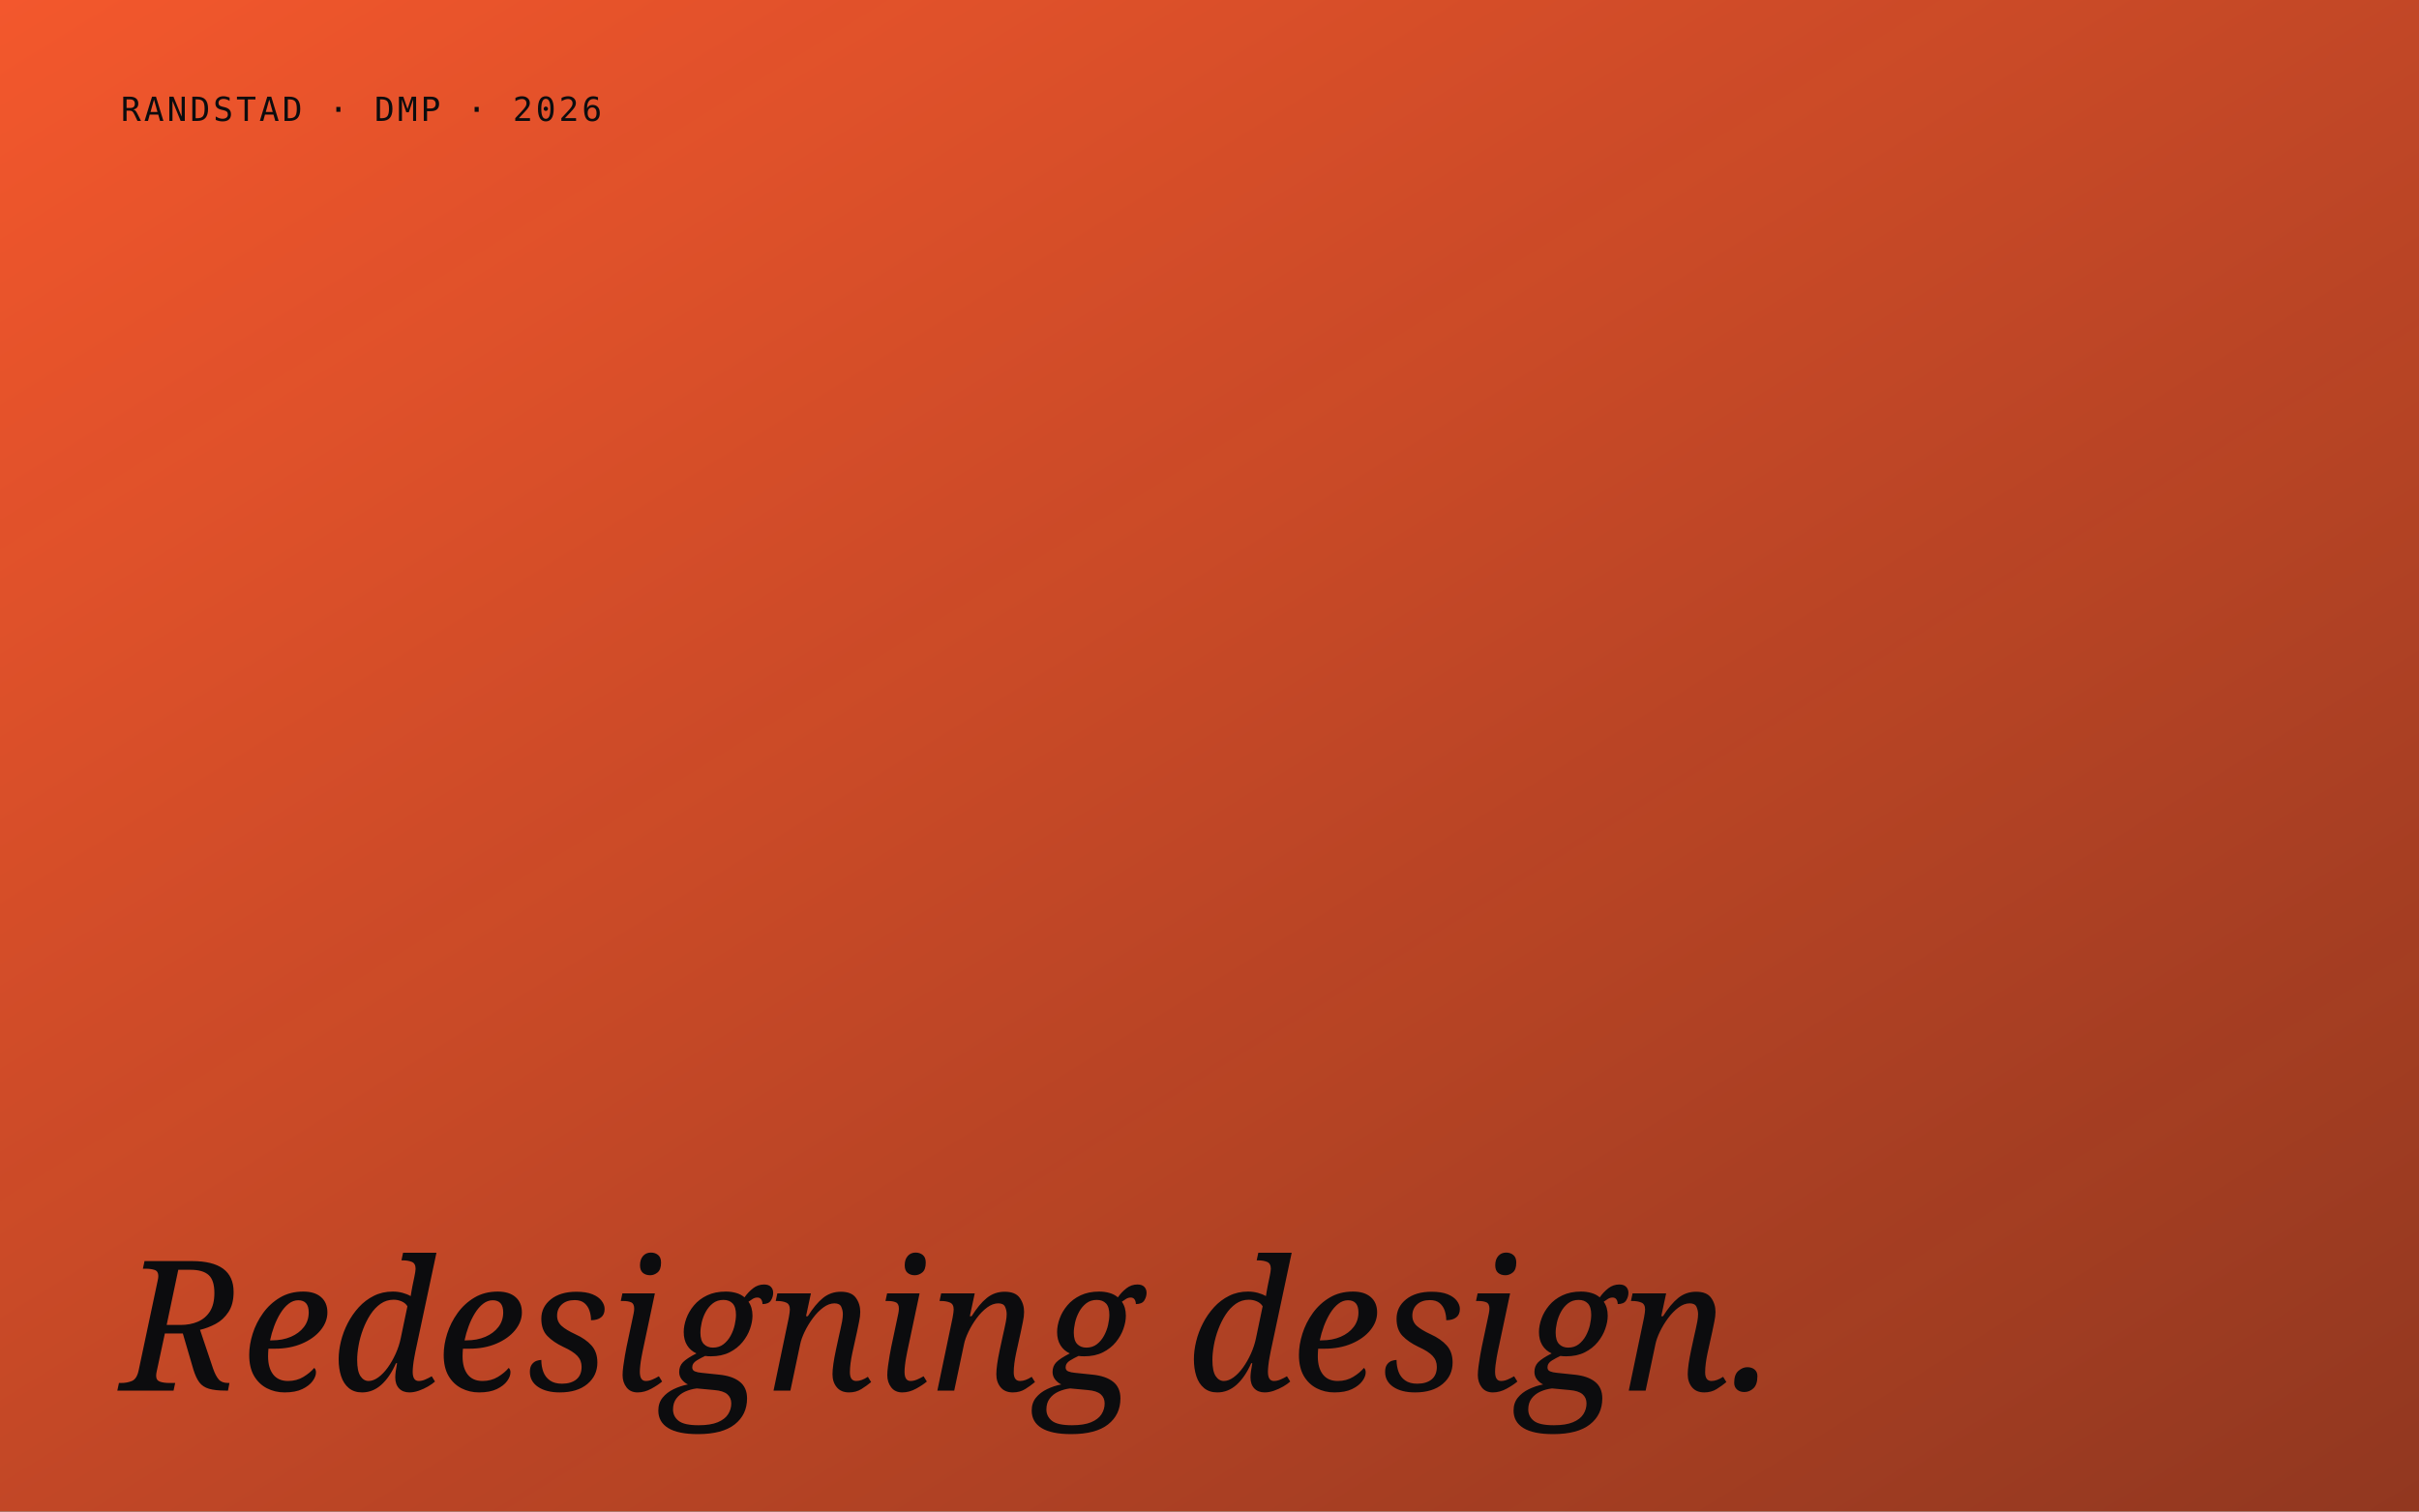
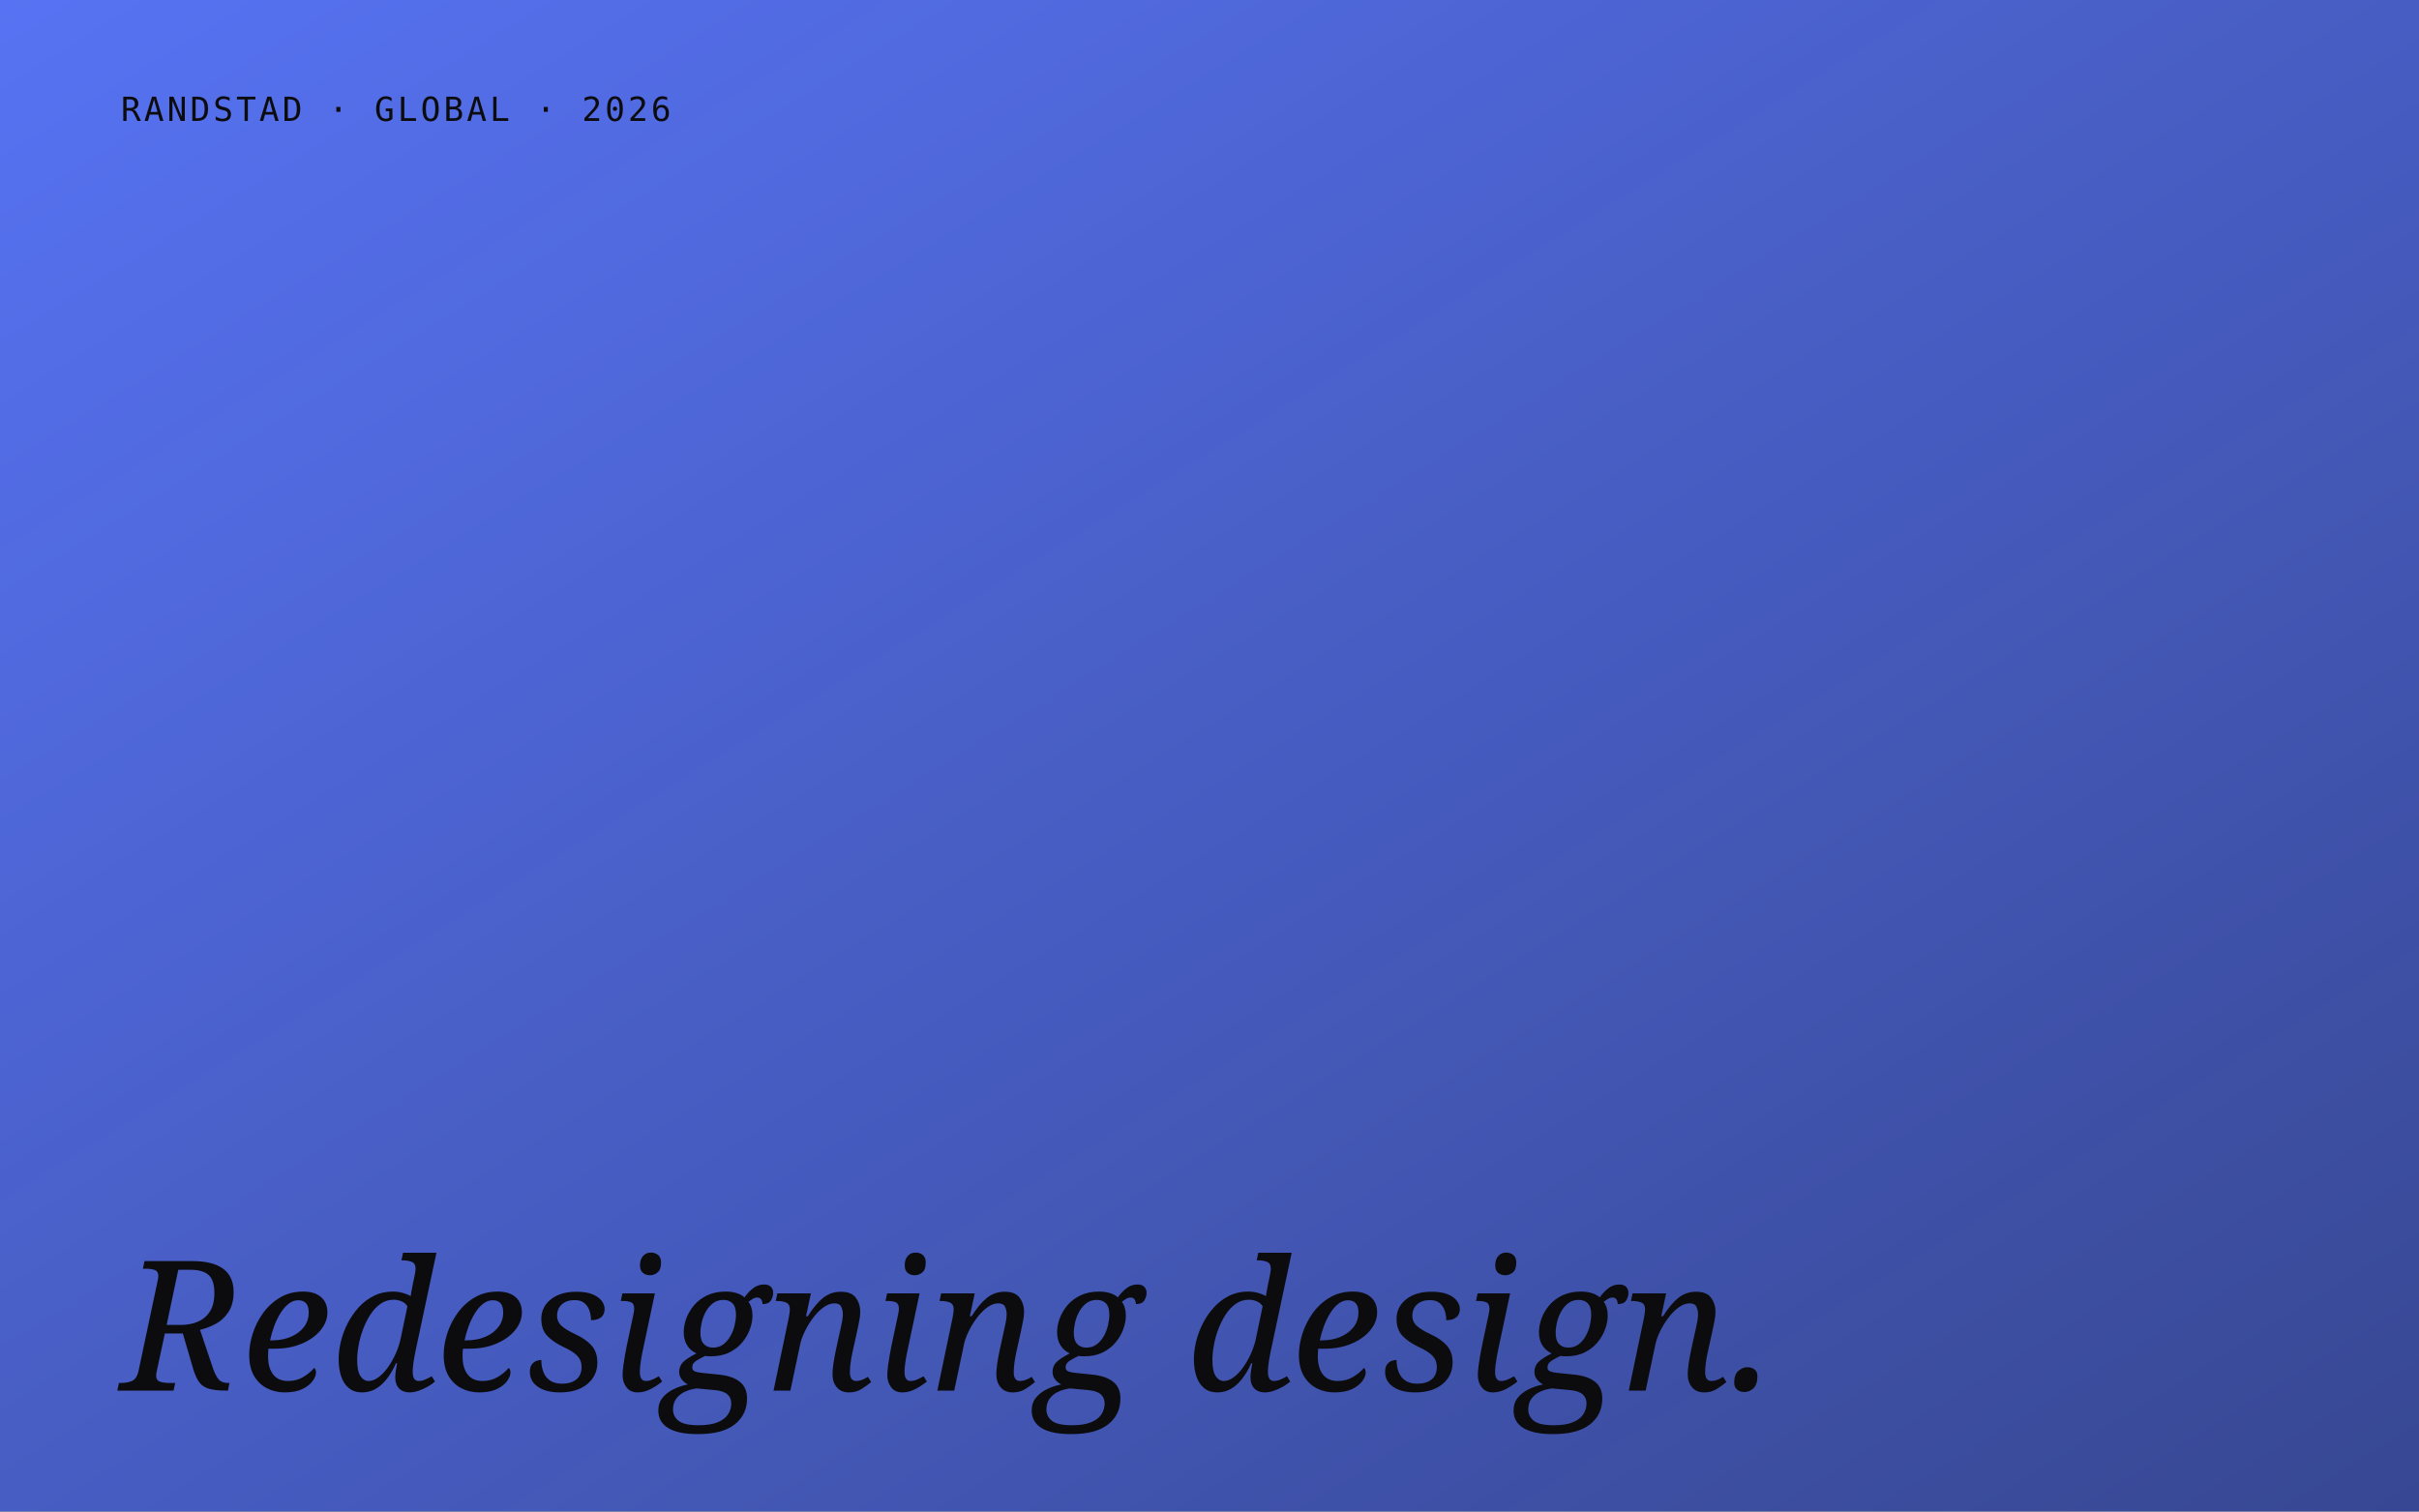
- <svg xmlns="http://www.w3.org/2000/svg" viewBox="0 0 1600 1000" role="img" aria-label="Placeholder hero for Randstad DMP case">
+ <svg xmlns="http://www.w3.org/2000/svg" viewBox="0 0 1600 1000" role="img" aria-label="Placeholder hero for Randstad Global case">
  <defs>
    <linearGradient id="g" x1="0" y1="0" x2="1" y2="1">
-       <stop offset="0" stop-color="#ff5b2e" stop-opacity="0.95" />
-       <stop offset="1" stop-color="#ff5b2e" stop-opacity="0.55" />
+       <stop offset="0" stop-color="#5b78ff" stop-opacity="0.95" />
+       <stop offset="1" stop-color="#5b78ff" stop-opacity="0.55" />
    </linearGradient>
  </defs>
  <rect width="1600" height="1000" fill="#0c0c0e" />
  <rect width="1600" height="1000" fill="url(#g)" />
  <g transform="translate(80,80)" fill="#0c0c0e" font-family="ui-monospace, SFMono-Regular, monospace" font-size="22" letter-spacing="2">
-     <text>RANDSTAD · DMP · 2026</text>
+     <text>RANDSTAD · GLOBAL · 2026</text>
  </g>
  <g transform="translate(80,920)" fill="#0c0c0e" font-family="Georgia, serif" font-size="120" font-style="italic" font-weight="300">
    <text>Redesigning design.</text>
  </g>
</svg>
